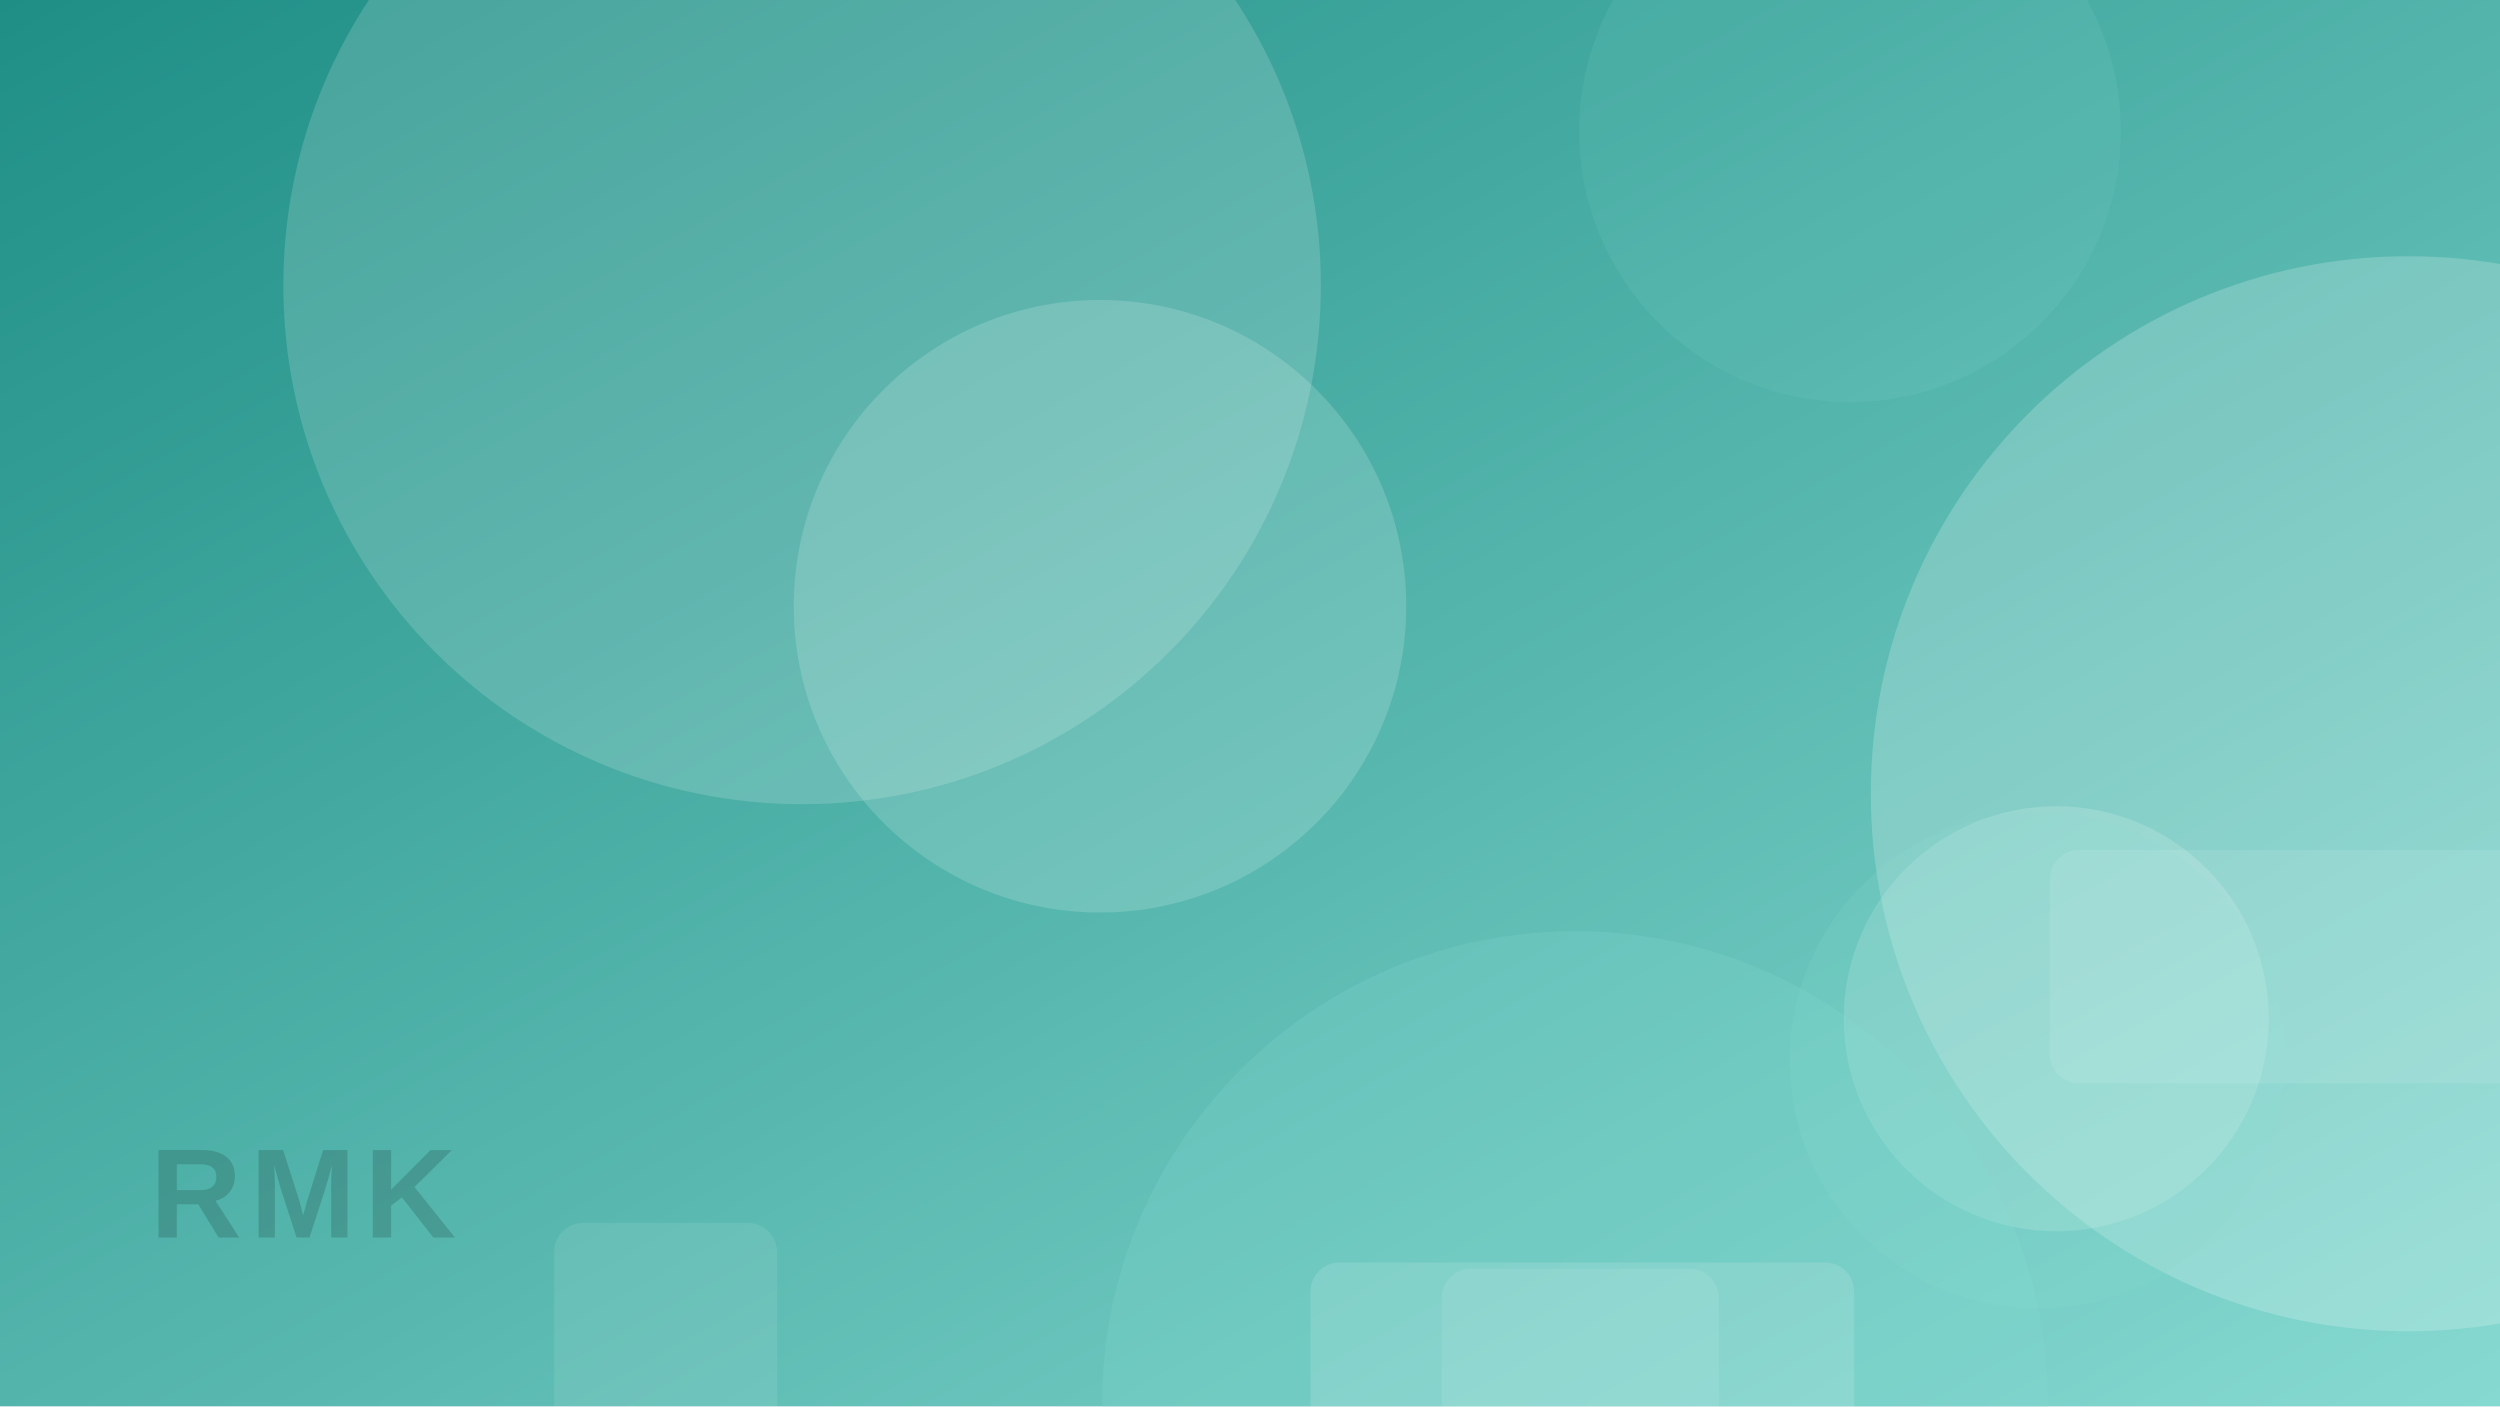
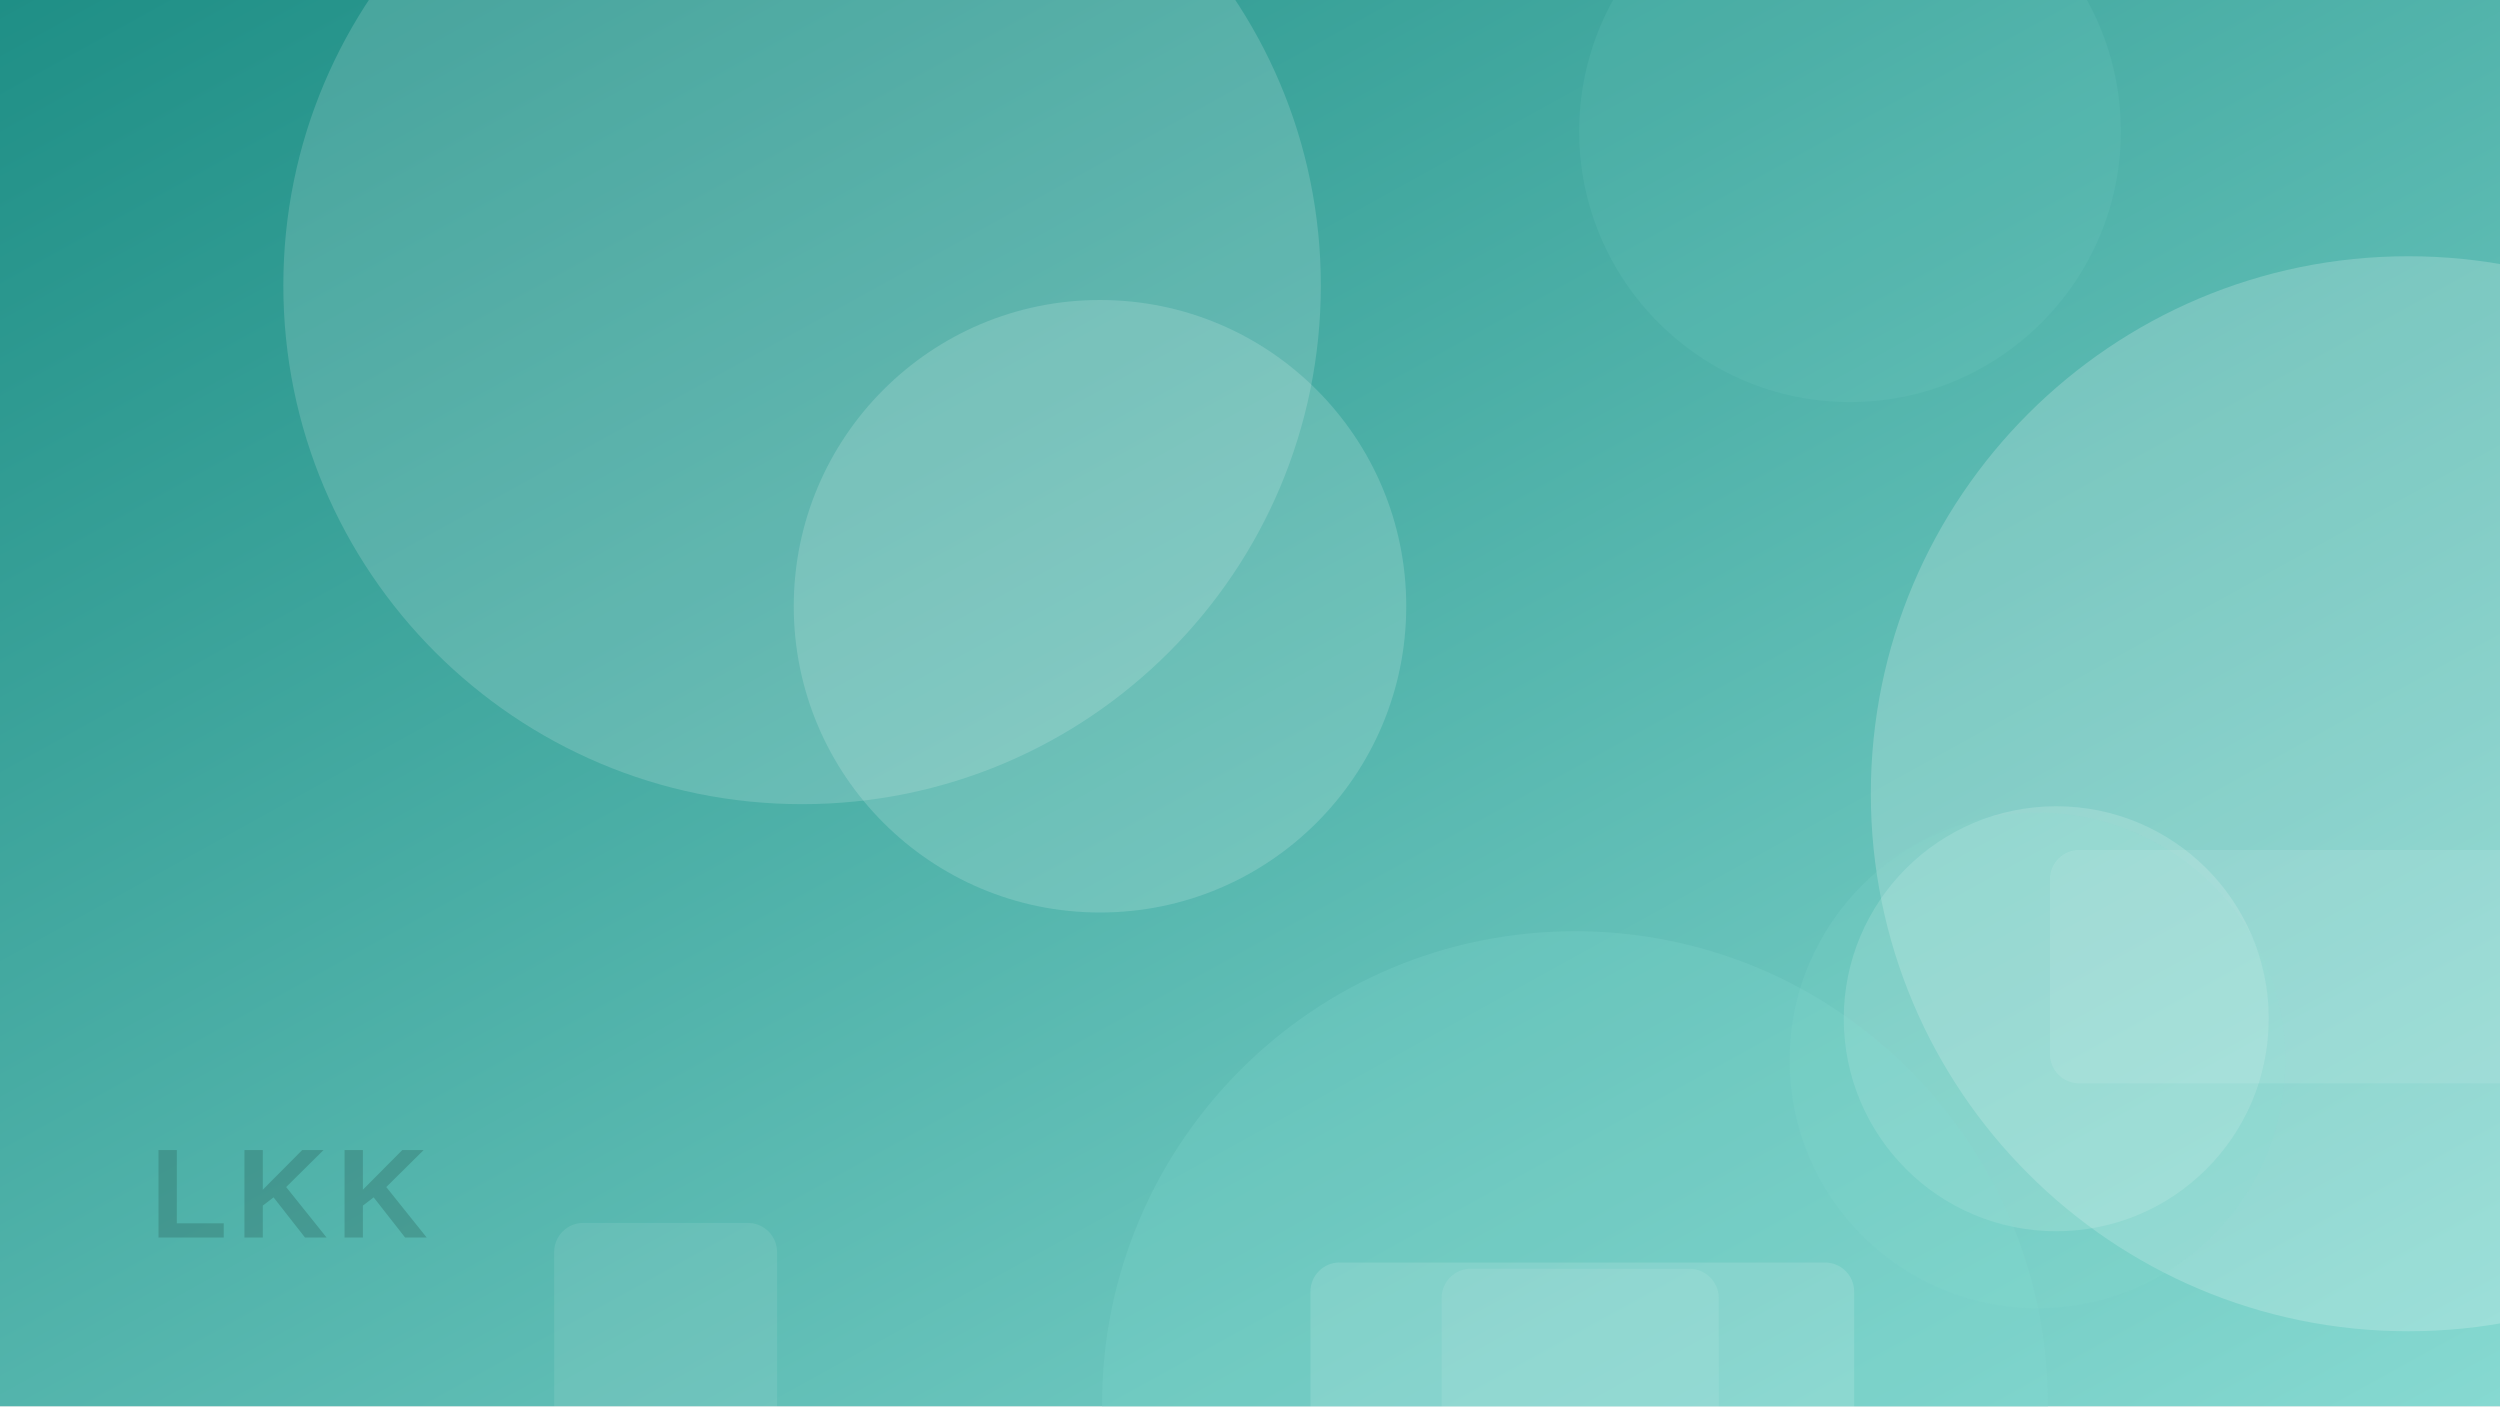
- <svg xmlns="http://www.w3.org/2000/svg" viewBox="0 0 1200 675" width="1200" height="675" role="img" aria-label="Ronda Malam Kembali Diaktifkan dengan Jadwal Baru per Blok">
+ <svg xmlns="http://www.w3.org/2000/svg" viewBox="0 0 1200 675" width="1200" height="675" role="img" aria-label="Laporan Kas RT RW 01 Kini Dapat Dibaca Warga Kapan Saja">
  <defs>
    <linearGradient id="g" x1="0" y1="0" x2="1" y2="1">
      <stop offset="0%" stop-color="#1f8f86" />
      <stop offset="100%" stop-color="#86d9d1" />
    </linearGradient>
  </defs>
  <rect width="1200" height="675" fill="url(#g)" />
  <circle cx="888" cy="63" r="130" fill="#86d9d1" opacity="0.11" />
  <circle cx="987" cy="489" r="102" fill="#e8f8f6" opacity="0.18" />
  <circle cx="385" cy="137" r="249" fill="#ffffff" opacity="0.16" />
  <circle cx="756" cy="674" r="227" fill="#86d9d1" opacity="0.22" />
  <circle cx="528" cy="291" r="147" fill="#e8f8f6" opacity="0.18" />
  <circle cx="1156" cy="381" r="258" fill="#ffffff" opacity="0.20" />
  <circle cx="978" cy="509" r="119" fill="#86d9d1" opacity="0.17" />
  <rect x="692" y="609" width="133" height="227" rx="14" fill="#e8f8f6" opacity="0.10" />
  <rect x="266" y="587" width="107" height="263" rx="14" fill="#e8f8f6" opacity="0.10" />
  <rect x="629" y="606" width="261" height="217" rx="14" fill="#e8f8f6" opacity="0.15" />
  <rect x="984" y="408" width="250" height="112" rx="14" fill="#e8f8f6" opacity="0.12" />
-   <text x="72" y="594" font-family="Segoe UI, Arial, sans-serif" font-size="61" font-weight="700" letter-spacing="4" fill="#0f2e26" opacity="0.20">RMK</text>
+   <text x="72" y="594" font-family="Segoe UI, Arial, sans-serif" font-size="61" font-weight="700" letter-spacing="4" fill="#0f2e26" opacity="0.20">LKK</text>
</svg>
